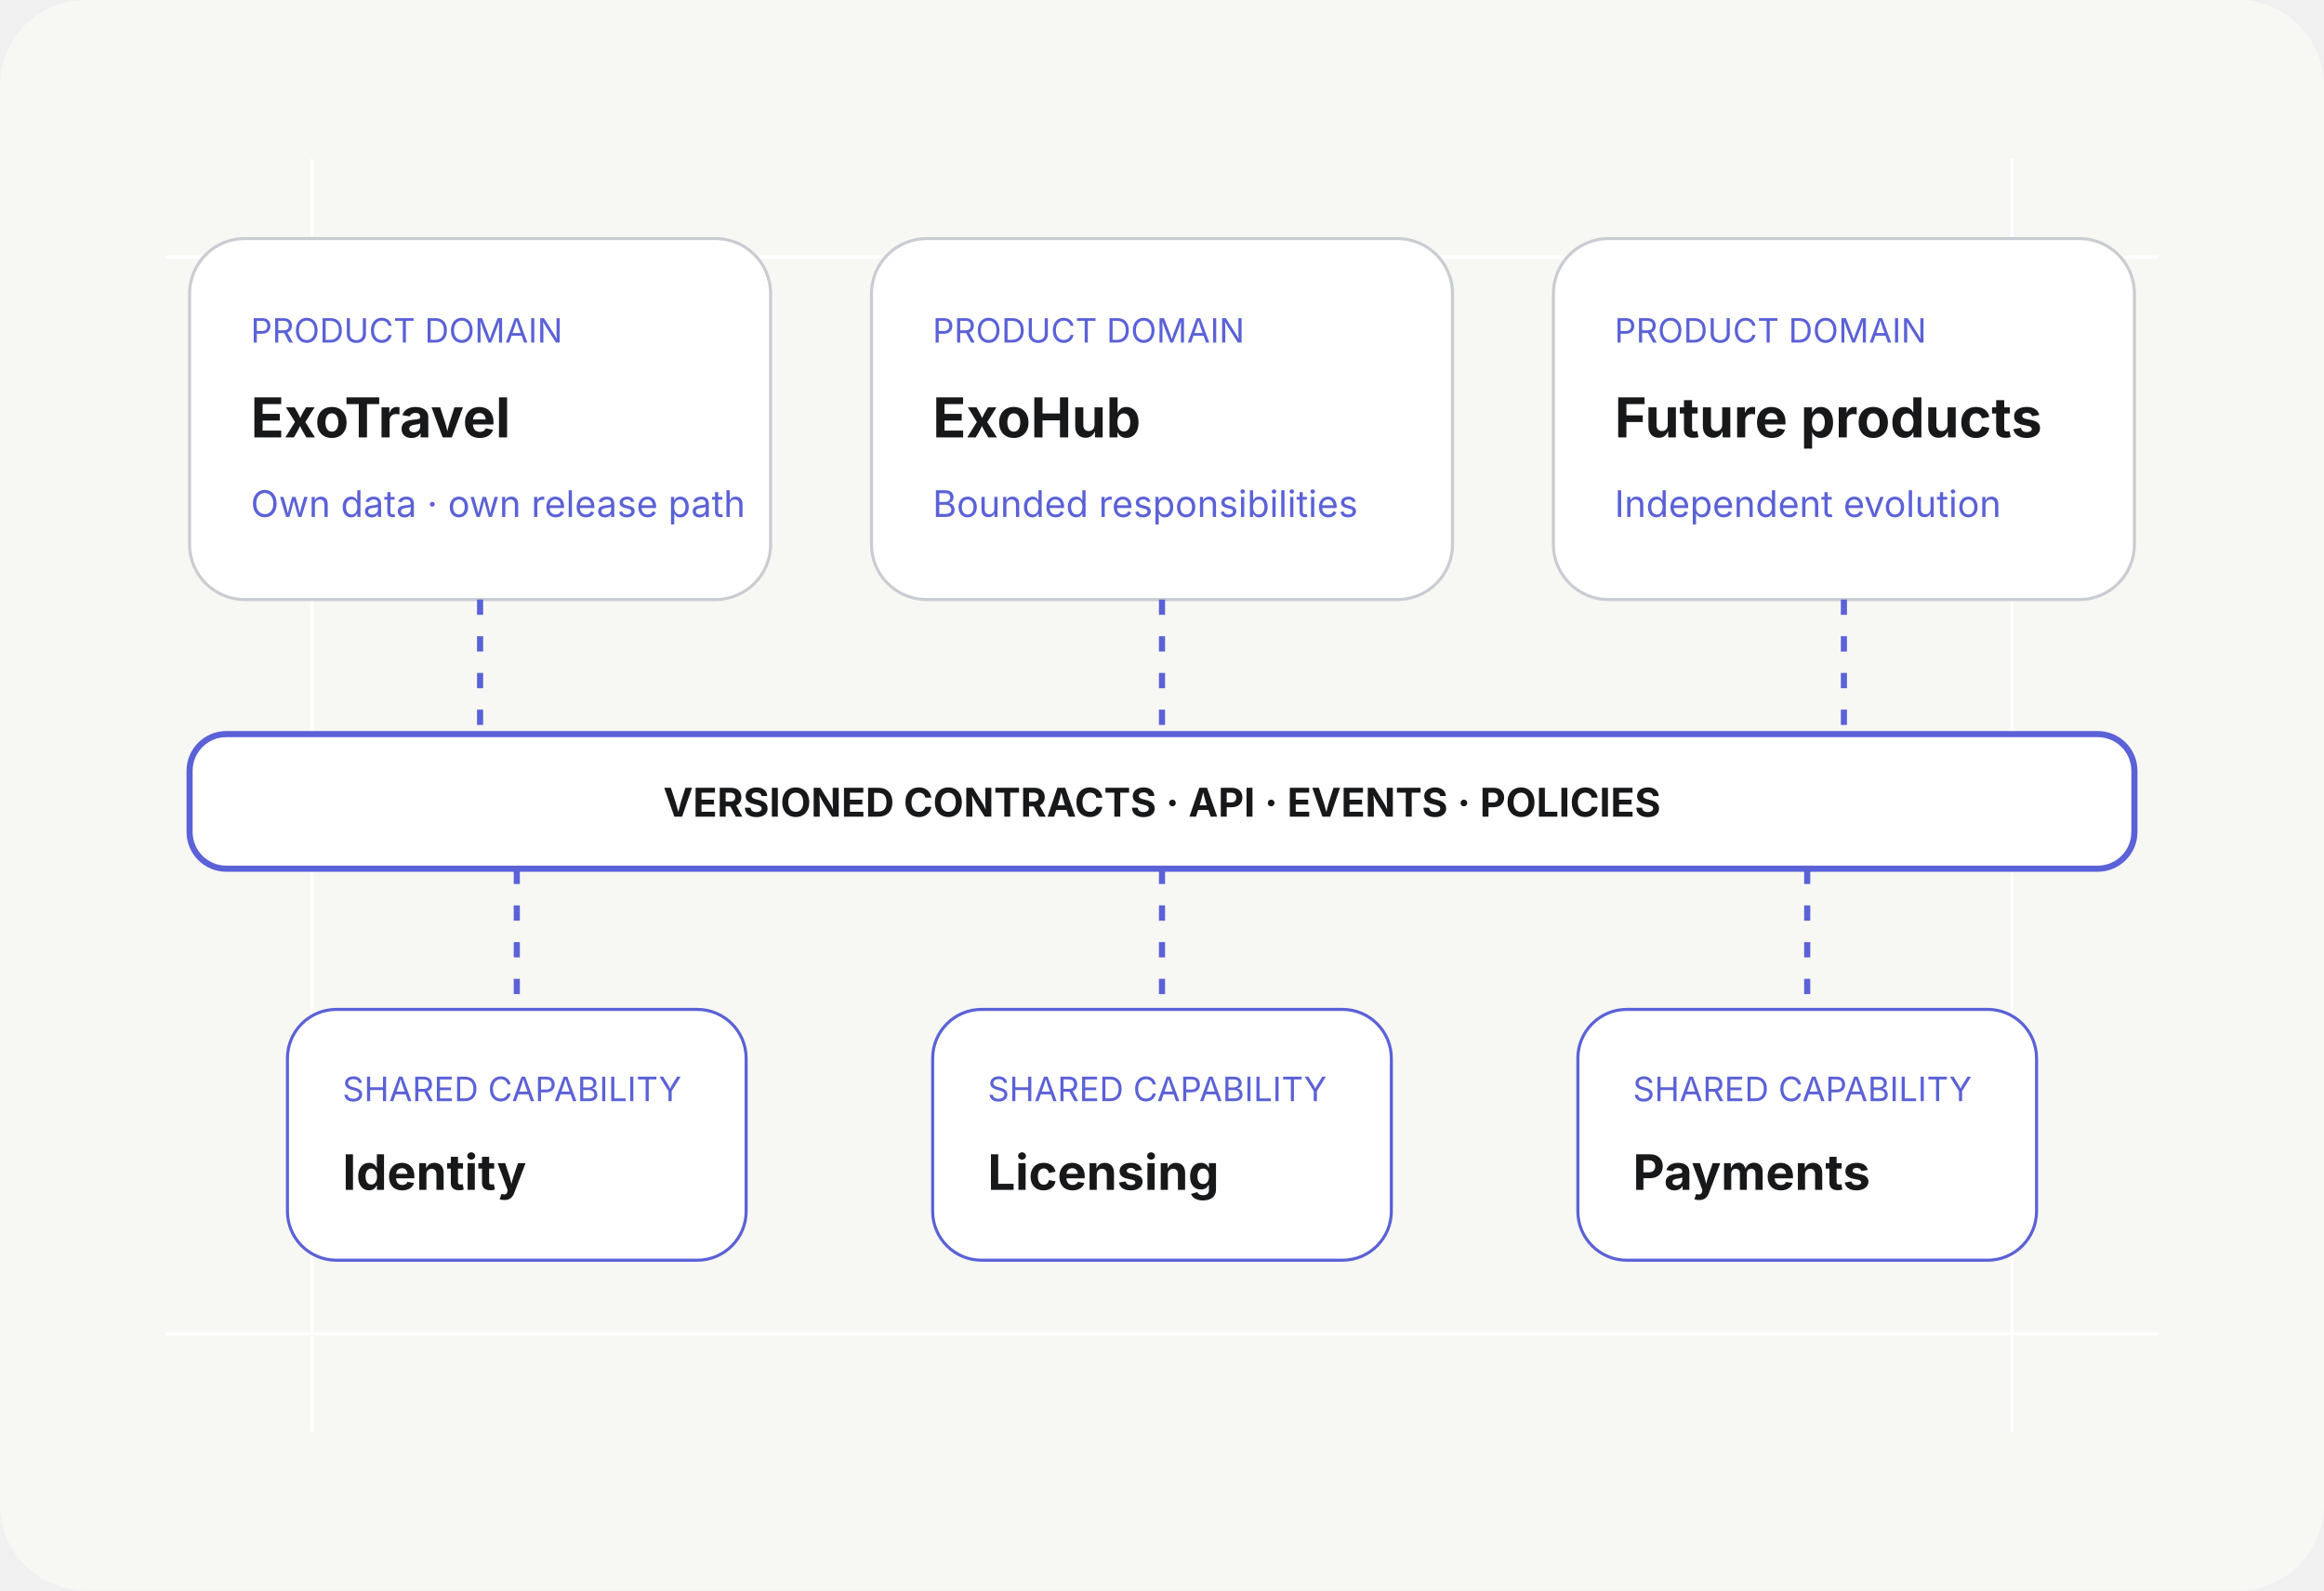
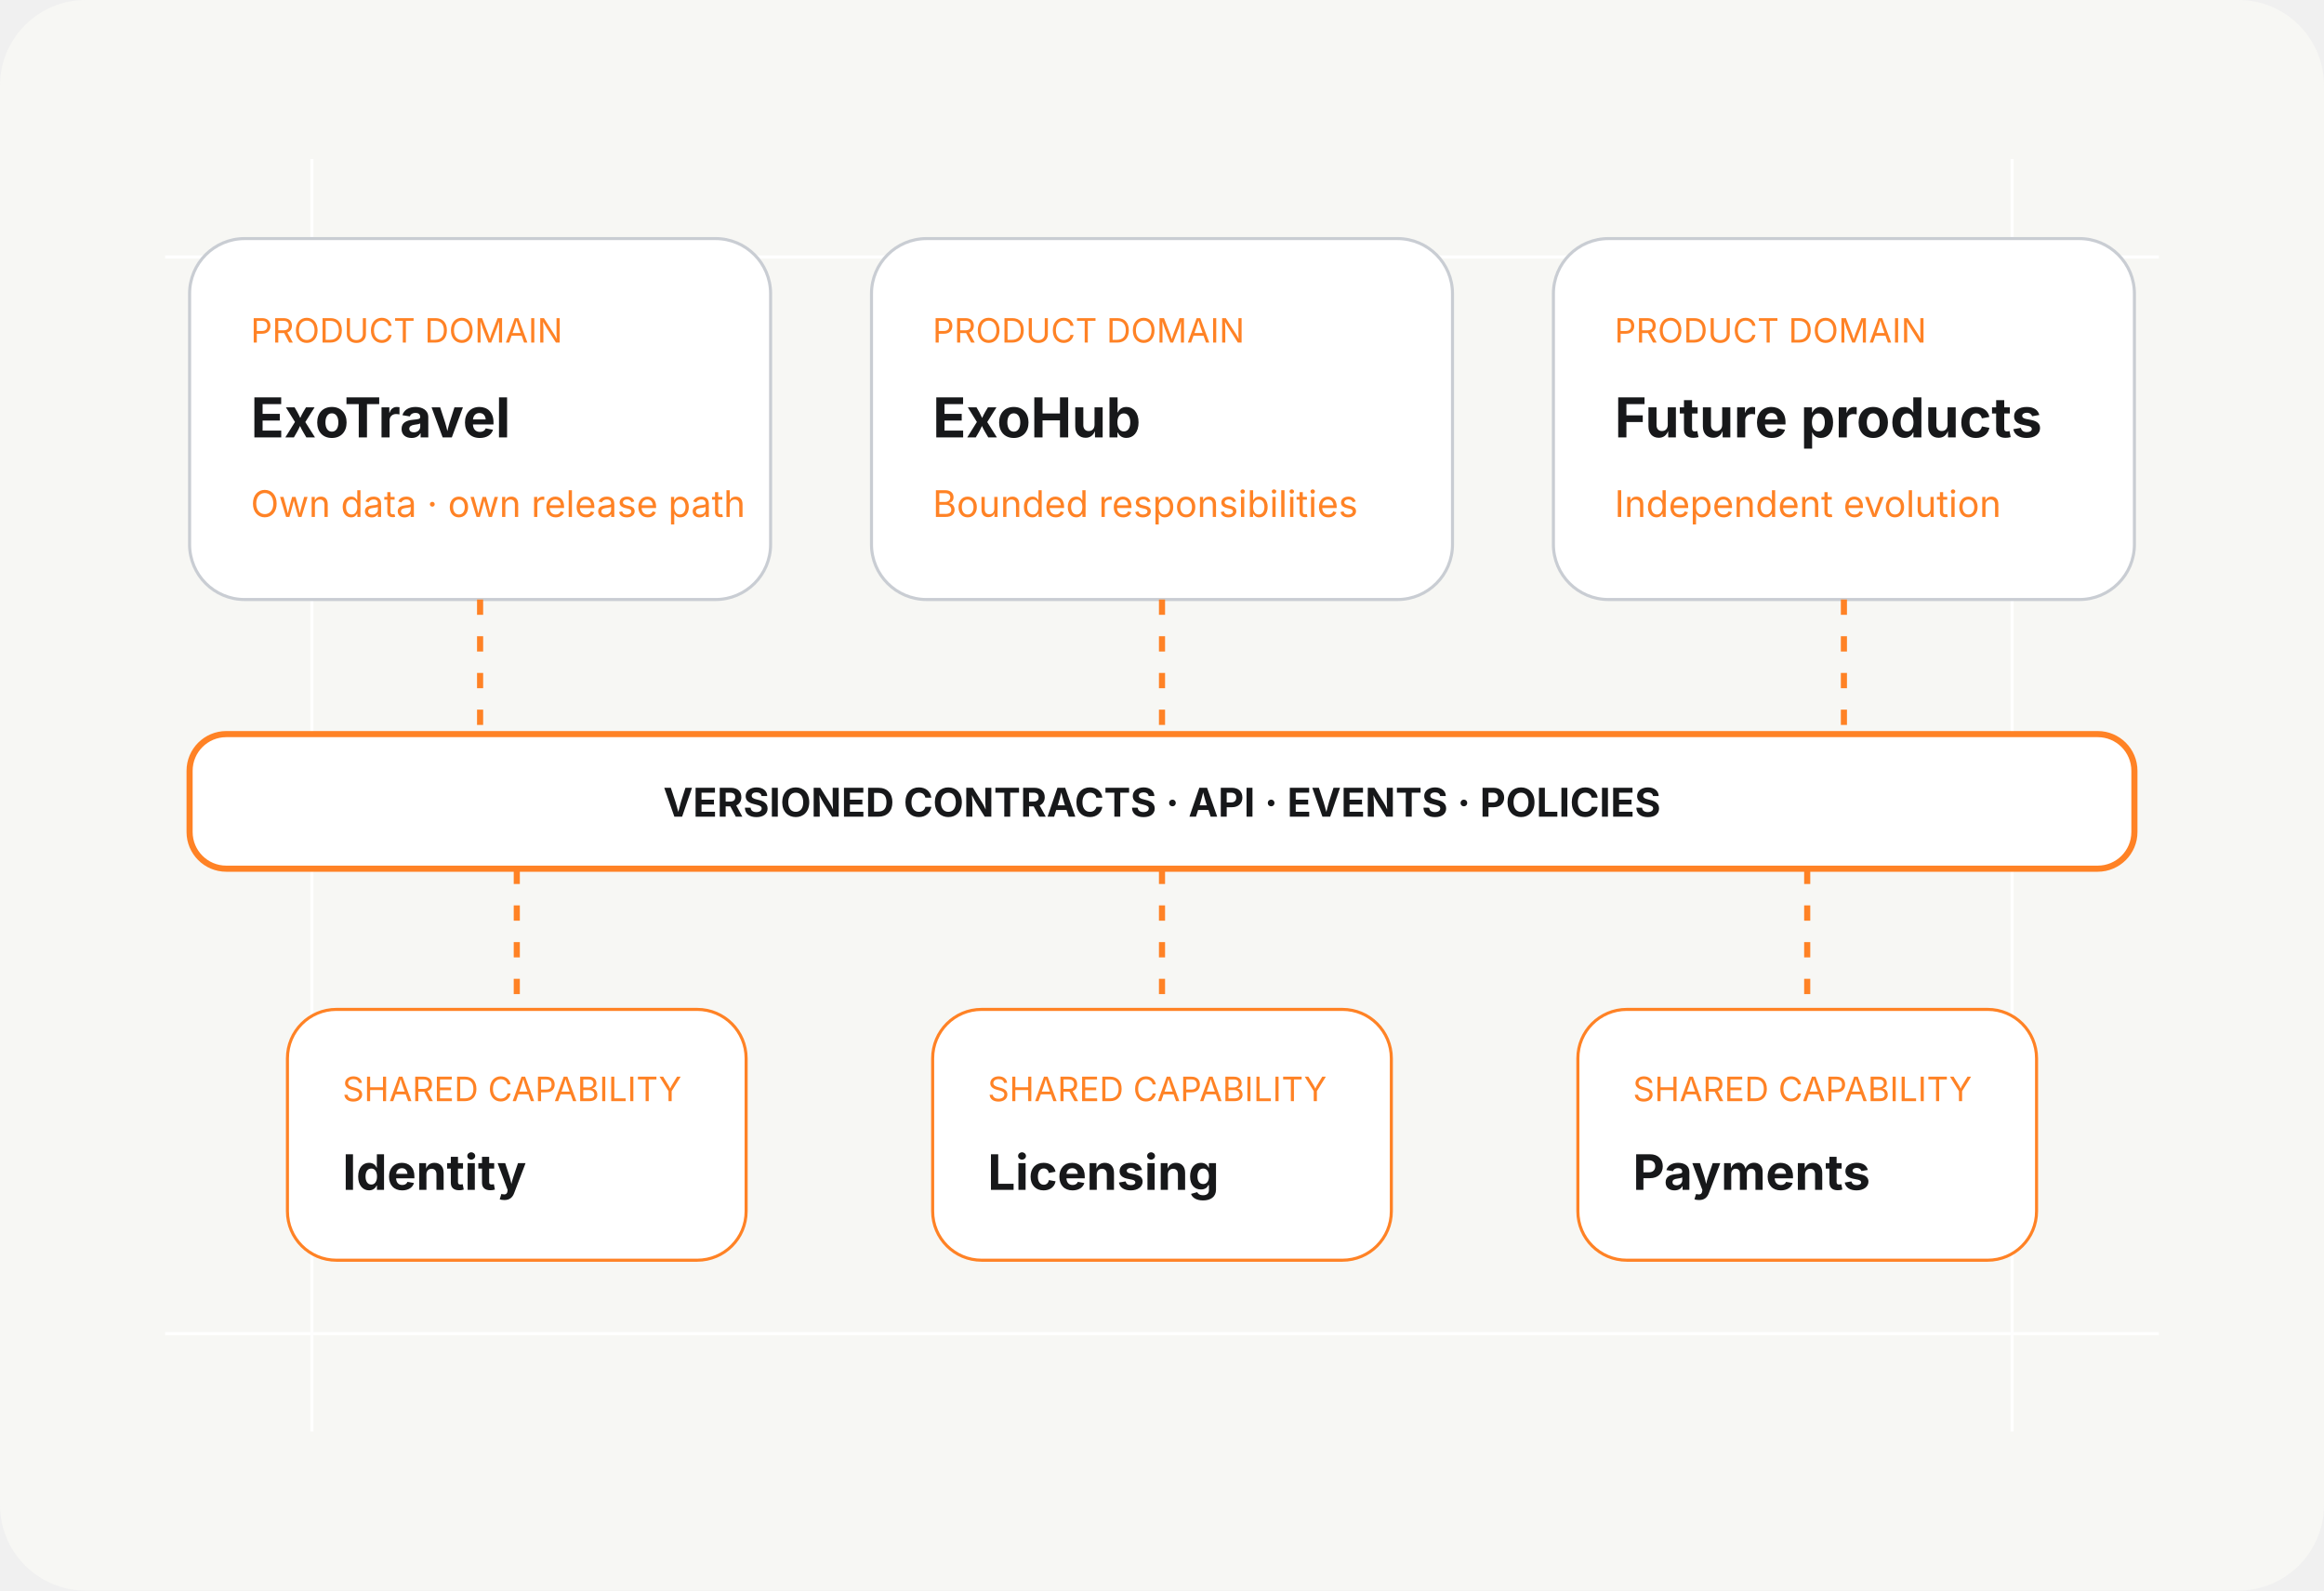
<svg xmlns="http://www.w3.org/2000/svg" viewBox="0 0 760 520" role="img" aria-labelledby="title desc">
  <defs>
    <linearGradient id="bg" x1="0" y1="0" x2="1" y2="1">
      <stop stop-color="#f7f7f4" />
      <stop offset="1" stop-color="#f7f7f4" />
    </linearGradient>
    <linearGradient id="contract" x1="0" x2="1">
-       <stop stop-color="#5b61d6" />
-       <stop offset="1" stop-color="#5b61d6" />
+       <stop stop-color="#ff8225" />
+       <stop offset="1" stop-color="#ff8225" />
    </linearGradient>
  </defs>
  <rect width="760" height="520" rx="28" fill="#f7f7f4" />
  <g fill="none" stroke="#ffffff">
    <path d="M54 84H706M54 436H706" />
    <path d="M102 52V468M658 52V468" />
  </g>
  <g fill="#ffffff" stroke="#c9cdd3">
    <rect x="62" y="78" width="190" height="118" rx="18" />
    <rect x="285" y="78" width="190" height="118" rx="18" />
    <rect x="508" y="78" width="190" height="118" rx="18" />
  </g>
-   <g fill="#ffffff" stroke="#5b61d6">
+   <g fill="#ffffff" stroke="#ff8225">
    <rect x="94" y="330" width="150" height="82" rx="16" />
    <rect x="305" y="330" width="150" height="82" rx="16" />
    <rect x="516" y="330" width="150" height="82" rx="16" />
  </g>
-   <rect x="62" y="240" width="636" height="44" rx="12" fill="#ffffff" stroke="#5b61d6" stroke-width="2" />
-   <g stroke="#5b61d6" stroke-width="2" fill="none" stroke-dasharray="5 7">
+   <rect x="62" y="240" width="636" height="44" rx="12" fill="#ffffff" stroke="#ff8225" stroke-width="2" />
+   <g stroke="#ff8225" stroke-width="2" fill="none" stroke-dasharray="5 7">
    <path d="M157 196V240" />
    <path d="M380 196V240" />
    <path d="M603 196V240" />
    <path d="M169 284V330" />
    <path d="M380 284V330" />
    <path d="M591 284V330" />
  </g>
  <g fill="#17181a" font-family="Inter,Arial,sans-serif">
-     <text x="82" y="112" font-size="11" fill="#5b61d6">PRODUCT DOMAIN</text>
+     <text x="82" y="112" font-size="11" fill="#ff8225">PRODUCT DOMAIN</text>
    <text x="82" y="143" font-size="18" font-weight="700">ExoTravel</text>
-     <text x="82" y="169" font-size="12" fill="#5b61d6">Own data · own release path</text>
-     <text x="305" y="112" font-size="11" fill="#5b61d6">PRODUCT DOMAIN</text>
+     <text x="82" y="169" font-size="12" fill="#ff8225">Own data · own release path</text>
+     <text x="305" y="112" font-size="11" fill="#ff8225">PRODUCT DOMAIN</text>
    <text x="305" y="143" font-size="18" font-weight="700">ExoHub</text>
-     <text x="305" y="169" font-size="12" fill="#5b61d6">Bounded responsibilities</text>
-     <text x="528" y="112" font-size="11" fill="#5b61d6">PRODUCT DOMAIN</text>
+     <text x="305" y="169" font-size="12" fill="#ff8225">Bounded responsibilities</text>
+     <text x="528" y="112" font-size="11" fill="#ff8225">PRODUCT DOMAIN</text>
    <text x="528" y="143" font-size="18" font-weight="700">Future products</text>
-     <text x="528" y="169" font-size="12" fill="#5b61d6">Independent evolution</text>
+     <text x="528" y="169" font-size="12" fill="#ff8225">Independent evolution</text>
    <text x="380" y="267" text-anchor="middle" font-size="13" font-weight="700">VERSIONED CONTRACTS · API · EVENTS · POLICIES</text>
-     <text x="112" y="360" font-size="11" fill="#5b61d6">SHARED CAPABILITY</text>
+     <text x="112" y="360" font-size="11" fill="#ff8225">SHARED CAPABILITY</text>
    <text x="112" y="389" font-size="16" font-weight="700">Identity</text>
-     <text x="323" y="360" font-size="11" fill="#5b61d6">SHARED CAPABILITY</text>
+     <text x="323" y="360" font-size="11" fill="#ff8225">SHARED CAPABILITY</text>
    <text x="323" y="389" font-size="16" font-weight="700">Licensing</text>
-     <text x="534" y="360" font-size="11" fill="#5b61d6">SHARED CAPABILITY</text>
+     <text x="534" y="360" font-size="11" fill="#ff8225">SHARED CAPABILITY</text>
    <text x="534" y="389" font-size="16" font-weight="700">Payments</text>
  </g>
</svg>
